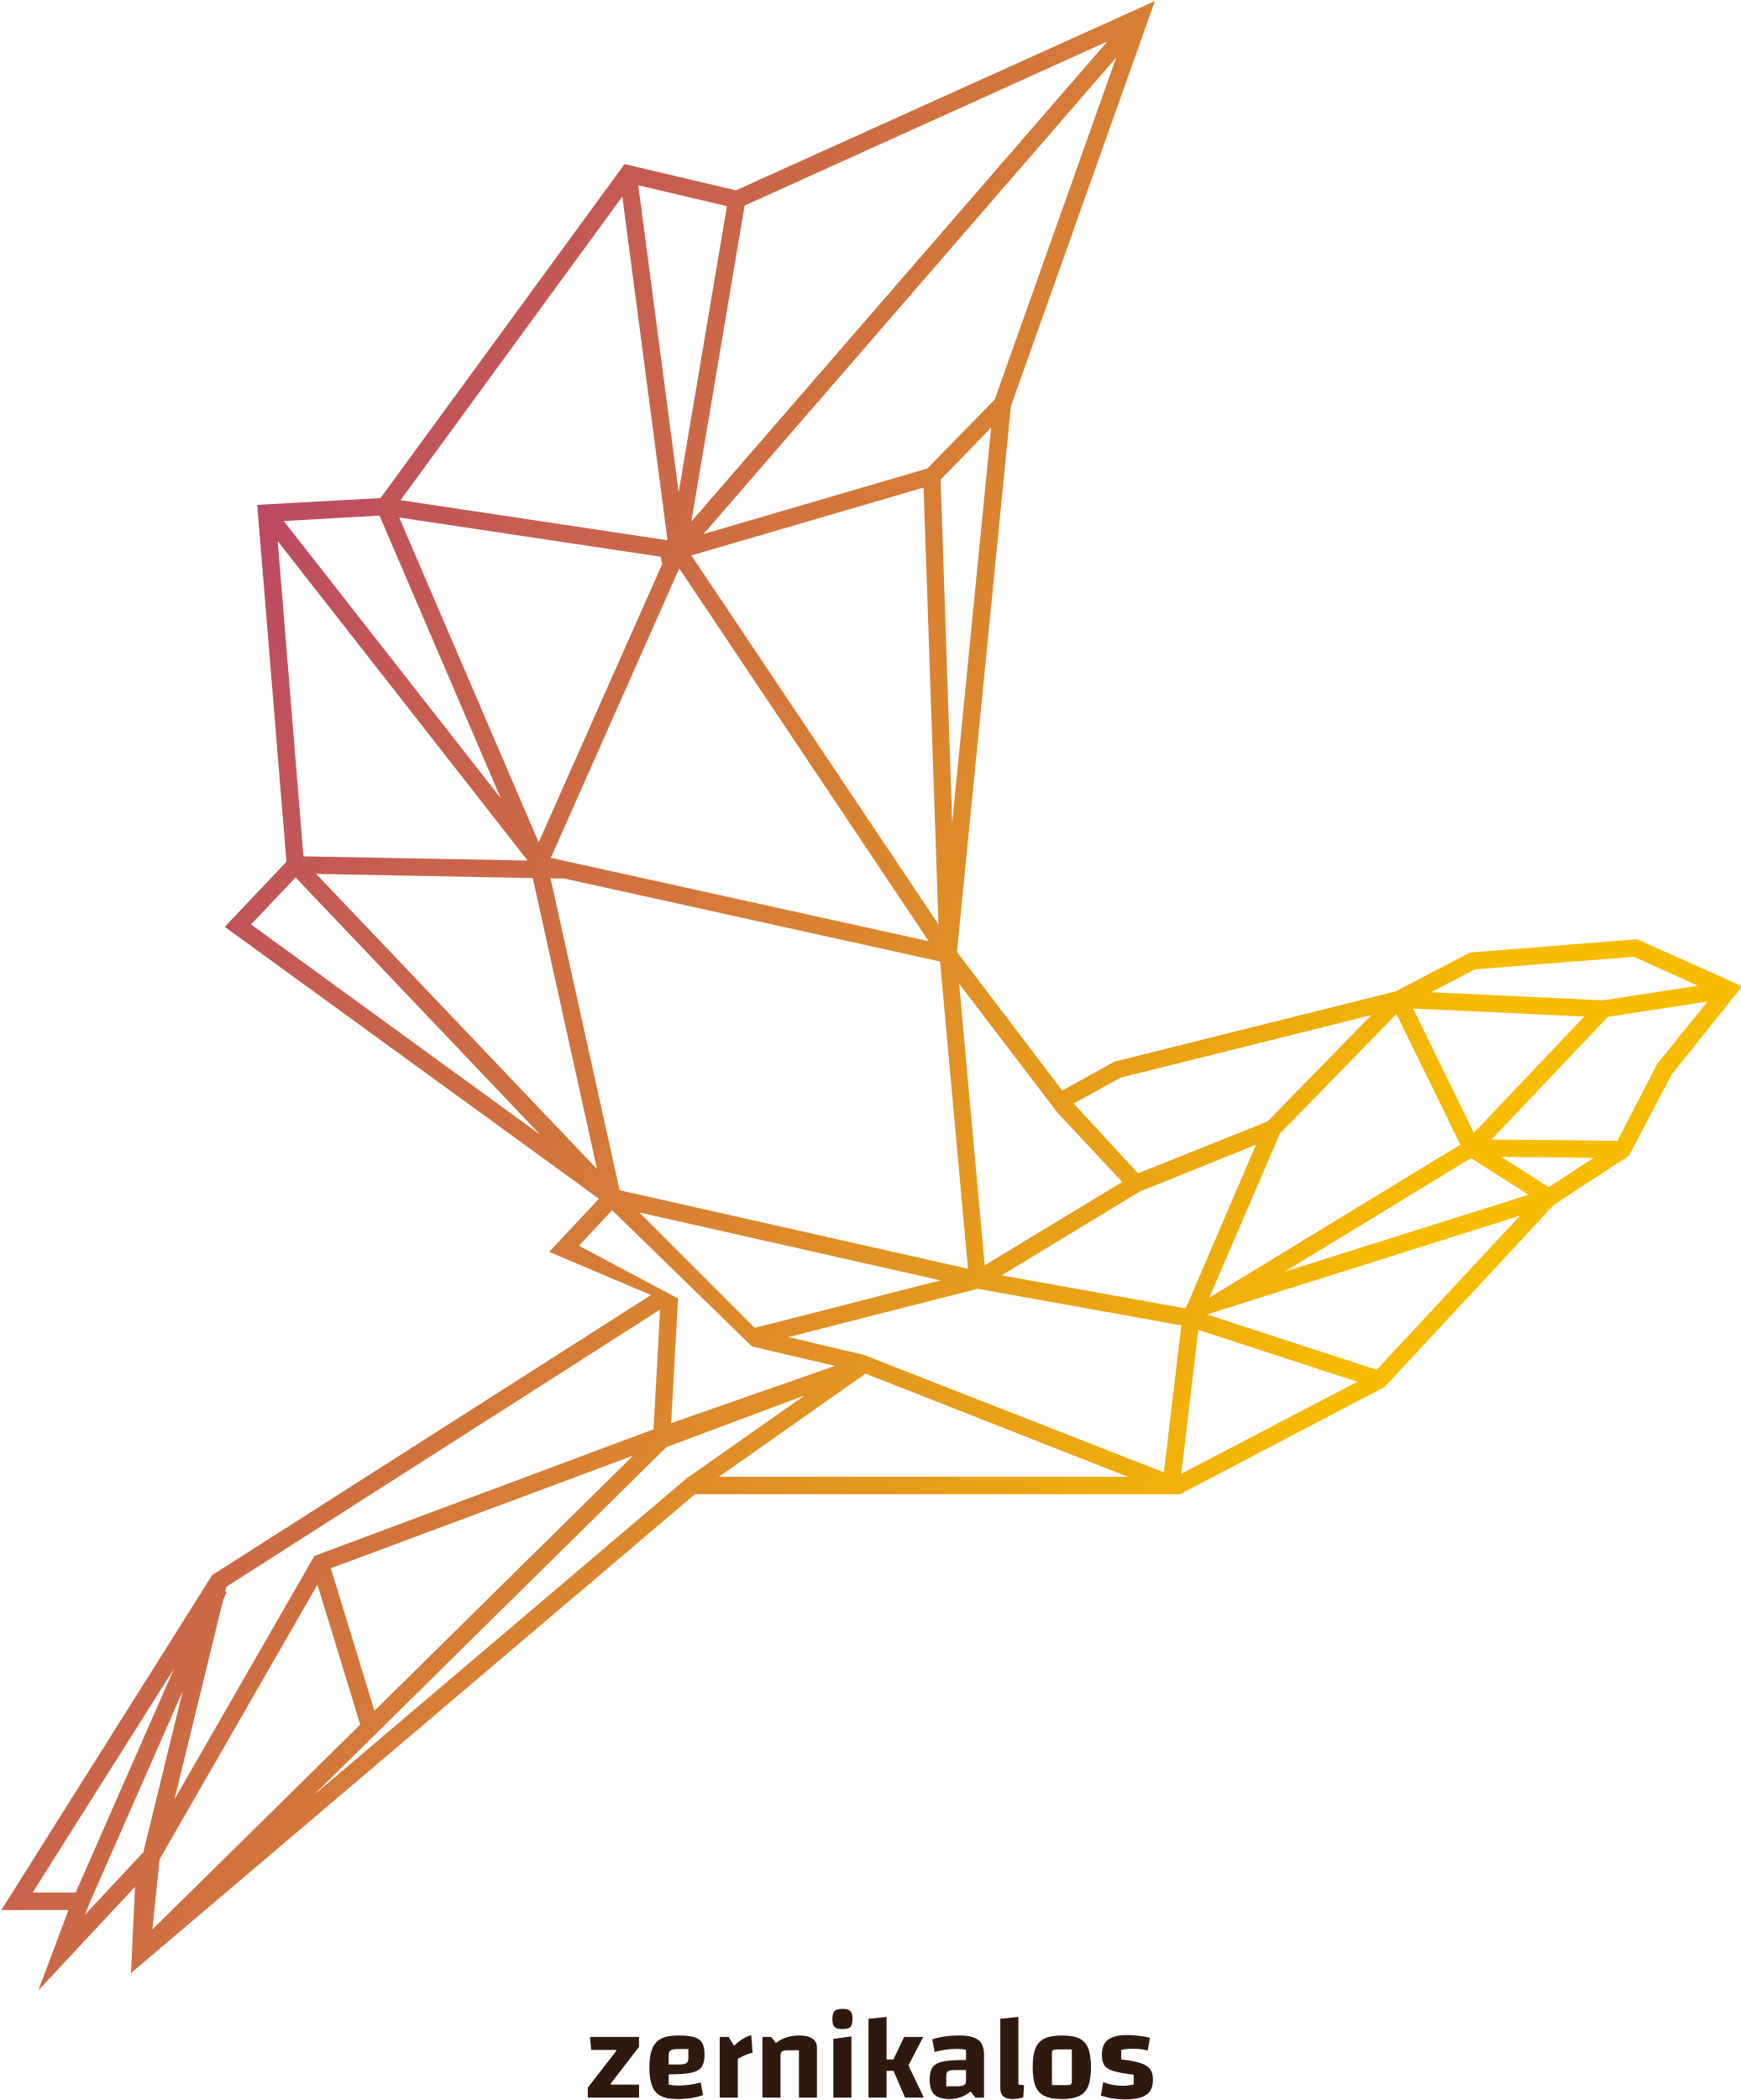
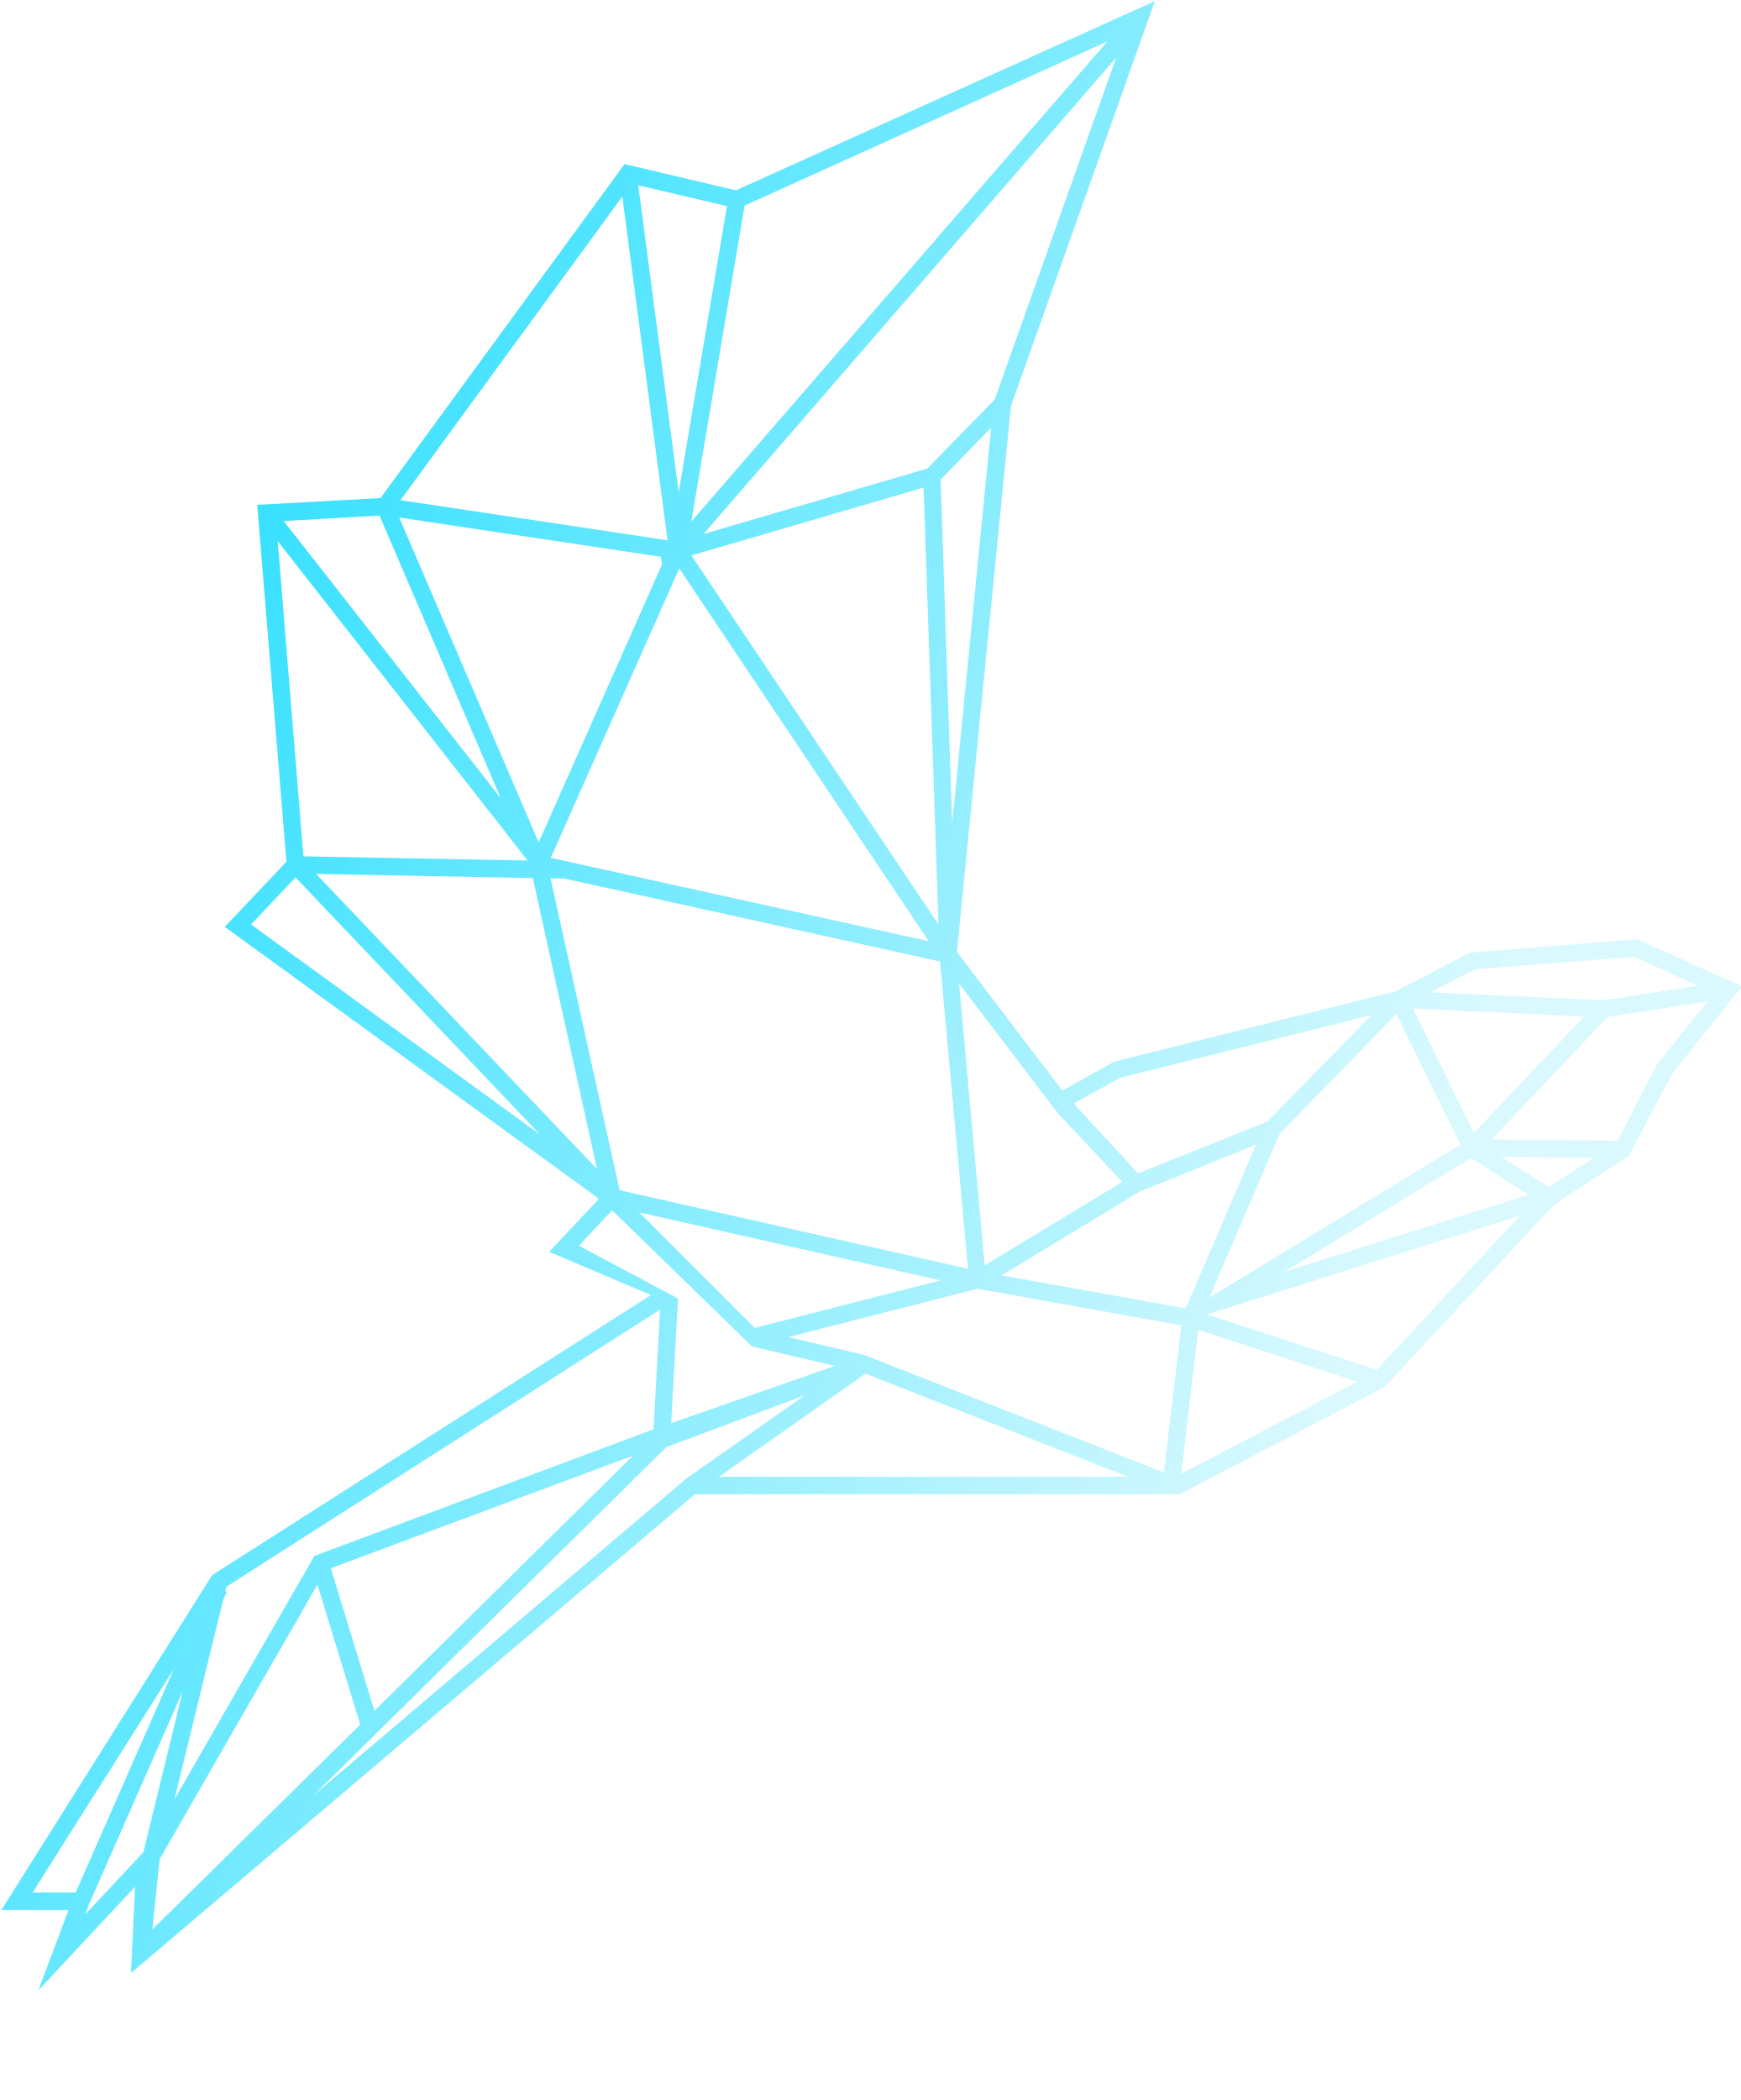
<svg xmlns="http://www.w3.org/2000/svg" data-v-423bf9ae="" viewBox="0 0 1154.118 1392" class="iconAbove">
-   <g data-v-423bf9ae="" id="3a7317fb-3e12-4dbf-9876-7dc9f2be21ca" fill="#2F190E" transform="matrix(5.741627,0,0,5.741627,386.6667,1291.746)">
-     <path d="M3.84 11.76L3.78 11.68L0.92 11.68L0.78 10.18L6.44 10.18L6.44 11.33L3.15 15.60L3.19 15.68L6.45 15.68L6.45 17.18L0.53 17.18L0.53 16.03L3.84 11.76ZM11.12 15.79L11.12 15.79Q12.18 15.79 13.57 15.44L13.57 15.44L13.83 16.90L13.83 16.90Q12.56 17.35 10.85 17.35L10.85 17.35L10.85 17.35Q9.66 17.35 8.97 17.00L8.97 17.00L8.97 17.00Q8.27 16.65 7.96 15.85L7.96 15.85L7.96 15.85Q7.64 15.05 7.64 13.68L7.64 13.68L7.64 13.68Q7.64 12.33 7.97 11.54L7.97 11.54L7.97 11.54Q8.30 10.74 9.02 10.37L9.02 10.37L9.02 10.37Q9.74 10.01 10.96 10.01L10.96 10.01L10.96 10.01Q12.17 10.01 12.82 10.21L12.82 10.21L12.82 10.21Q13.47 10.40 13.74 10.88L13.74 10.88L13.74 10.88Q14.01 11.35 14.01 12.24L14.01 12.24L14.01 12.24Q14.01 13.17 13.67 13.65L13.67 13.65L13.67 13.65Q13.33 14.13 12.46 14.32L12.46 14.32L12.46 14.32Q11.59 14.50 9.87 14.50L9.87 14.50L9.87 15.68L9.87 15.68Q10.30 15.79 11.12 15.79L11.12 15.79ZM10.93 11.58L10.93 11.58Q10.32 11.58 10.09 11.73L10.09 11.73L10.09 11.73Q9.87 11.87 9.87 12.26L9.87 12.26L9.87 13.36L11.06 13.36L11.06 13.36Q11.68 13.36 11.91 13.21L11.91 13.21L11.91 13.21Q12.14 13.06 12.14 12.66L12.14 12.66L12.14 11.58L10.93 11.58ZM16.79 10.18L17.42 11.20L17.42 11.20Q18.40 10.25 19.40 9.97L19.40 9.97L19.56 12.00L19.56 12.00Q19.17 12.08 18.65 12.30L18.65 12.30L18.65 12.30Q18.13 12.52 17.85 12.73L17.85 12.73L17.85 17.18L15.76 17.18L15.76 10.18L16.79 10.18ZM20.69 17.18L20.69 10.18L21.70 10.18L22.25 10.88L22.25 10.88Q23.37 10.01 24.95 10.01L24.95 10.01L24.95 10.01Q25.93 10.01 26.46 10.37L26.46 10.37L26.46 10.37Q26.99 10.72 26.99 11.40L26.99 11.40L26.99 17.18L24.91 17.18L24.91 11.72L23.65 11.72L23.65 11.72Q23.16 11.72 22.97 11.85L22.97 11.85L22.97 11.85Q22.78 11.98 22.78 12.33L22.78 12.33L22.78 17.18L20.69 17.18ZM28.77 17.18L28.77 17.18ZM28.88 10.40L30.97 10.12L30.97 17.18L28.88 17.18L28.88 10.40ZM29.95 9.27L29.95 9.27Q29.26 9.27 29.02 9.03L29.02 9.03L29.02 9.03Q28.77 8.79 28.77 8.12L28.77 8.12L28.77 8.12Q28.77 7.43 29.02 7.19L29.02 7.19L29.02 7.19Q29.26 6.94 29.95 6.94L29.95 6.94L29.95 6.94Q30.60 6.94 30.85 7.19L30.85 7.19L30.85 7.19Q31.09 7.43 31.09 8.12L31.09 8.12L31.09 8.12Q31.09 8.79 30.86 9.03L30.86 9.03L30.86 9.03Q30.62 9.27 29.95 9.27L29.95 9.27ZM35.83 14.10L35.03 14.10L35.03 17.18L32.94 17.18L32.94 8.08L35.03 7.87L35.03 12.78L35.81 12.78L37.06 10.18L39.26 10.18L37.55 13.47L39.33 17.18L37.16 17.18L35.83 14.10ZM43.40 10.01L43.40 10.01Q44.94 10.01 45.61 10.52L45.61 10.52L45.61 10.52Q46.28 11.03 46.28 12.21L46.28 12.21L46.28 17.18L45.28 17.18L44.73 16.48L44.73 16.48Q43.69 17.35 42.29 17.35L42.29 17.35L42.29 17.35Q41.08 17.35 40.54 16.82L40.54 16.82L40.54 16.82Q40.00 16.30 40.00 15.12L40.00 15.12L40.00 15.12Q40.00 14.18 40.32 13.71L40.32 13.71L40.32 13.71Q40.64 13.23 41.45 13.04L41.45 13.04L41.45 13.04Q42.27 12.85 43.89 12.85L43.89 12.85L44.20 12.85L44.20 11.68L44.20 11.68Q43.85 11.56 43.13 11.56L43.13 11.56L43.13 11.56Q41.93 11.56 40.57 11.91L40.57 11.91L40.31 10.46L40.31 10.46Q40.96 10.23 41.77 10.12L41.77 10.12L41.77 10.12Q42.57 10.01 43.40 10.01L43.40 10.01ZM43.15 15.88L43.15 15.88Q43.75 15.88 43.97 15.74L43.97 15.74L43.97 15.74Q44.20 15.60 44.20 15.20L44.20 15.20L44.20 14L42.97 14L42.97 14Q42.35 14 42.13 14.15L42.13 14.15L42.13 14.15Q41.92 14.29 41.92 14.70L41.92 14.70L41.92 15.88L43.15 15.88ZM50.25 15.67L50.25 15.67Q50.57 15.72 50.90 15.75L50.90 15.75L50.81 17.16L50.81 17.16Q50.13 17.35 49.57 17.35L49.57 17.35L49.57 17.35Q48.85 17.35 48.50 17.04L48.50 17.04L48.50 17.04Q48.16 16.73 48.16 16.07L48.16 16.07L48.16 8.08L50.25 7.87L50.25 15.67ZM55.27 17.35L55.27 17.35Q54.00 17.35 53.27 17.00L53.27 17.00L53.27 17.00Q52.54 16.65 52.22 15.86L52.22 15.86L52.22 15.86Q51.90 15.06 51.90 13.68L51.90 13.68L51.90 13.68Q51.90 12.29 52.22 11.50L52.22 11.50L52.22 11.50Q52.54 10.71 53.27 10.36L53.27 10.36L53.27 10.36Q54.00 10.01 55.27 10.01L55.27 10.01L55.27 10.01Q56.55 10.01 57.27 10.35L57.27 10.35L57.27 10.35Q57.99 10.70 58.31 11.49L58.31 11.49L58.31 11.49Q58.63 12.28 58.63 13.68L58.63 13.68L58.63 13.68Q58.63 15.06 58.31 15.86L58.31 15.86L58.31 15.86Q57.99 16.65 57.26 17.00L57.26 17.00L57.26 17.00Q56.53 17.35 55.27 17.35L55.27 17.35ZM54.12 15.74L55.82 15.74L55.82 15.74Q56.17 15.74 56.29 15.66L56.29 15.66L56.29 15.66Q56.42 15.58 56.42 15.37L56.42 15.37L56.42 11.62L54.74 11.62L54.74 11.62Q54.39 11.62 54.26 11.70L54.26 11.70L54.26 11.70Q54.12 11.77 54.12 11.98L54.12 11.98L54.12 15.74ZM59.89 12.19L59.89 12.19Q59.89 11.05 60.59 10.51L60.59 10.51L60.59 10.51Q61.28 9.97 62.78 9.97L62.78 9.97L62.78 9.97Q64.22 9.97 65.44 10.28L65.44 10.28L65.18 11.75L65.18 11.75Q64.41 11.54 63.50 11.54L63.50 11.54L63.50 11.54Q62.71 11.54 62.12 11.68L62.12 11.68L62.12 12.77L62.12 12.77Q63.60 12.95 64.38 13.21L64.38 13.21L64.38 13.21Q65.16 13.47 65.47 13.91L65.47 13.91L65.47 13.91Q65.79 14.35 65.79 15.11L65.79 15.11L65.79 15.11Q65.79 16.32 65.03 16.86L65.03 16.86L65.03 16.86Q64.27 17.39 62.57 17.39L62.57 17.39L62.57 17.39Q61.10 17.39 59.77 16.95L59.77 16.95L60.05 15.39L60.05 15.39Q61.08 15.82 62.31 15.82L62.31 15.82L62.31 15.82Q62.89 15.82 63.56 15.67L63.56 15.67L63.56 14.55L63.56 14.55Q61.96 14.35 61.21 14.11L61.21 14.11L61.21 14.11Q60.45 13.87 60.17 13.45L60.17 13.45L60.17 13.45Q59.89 13.02 59.89 12.19L59.89 12.19Z" />
-   </g>
  <defs data-v-423bf9ae="">
    <linearGradient data-v-423bf9ae="" gradientTransform="rotate(25)" id="c7f25ce4-a2a3-45fa-ab80-1cba428c264b" x1="0%" y1="0%" x2="100%" y2="0%">
-       <stop data-v-423bf9ae="" offset="0%" style="stop-color: rgb(169, 37, 128); stop-opacity: 1;" />
-       <stop data-v-423bf9ae="" offset="100%" style="stop-color: rgb(247, 188, 0); stop-opacity: 1;" />
+       <stop data-v-423bf9ae="" offset="0%" style="stop-color: #06d9ff; stop-opacity: 1;">
+ 
+             </stop>
+       <stop data-v-423bf9ae="" offset="100%" style="stop-color: #daf9fe; stop-opacity: 1;">
+ 
+             </stop>
    </linearGradient>
  </defs>
  <g data-v-423bf9ae="" id="b3545fab-4563-4a67-ad97-663106258b18" transform="matrix(3.827667,0,0,3.827667,1.082333,0.647039)" stroke="none" fill="url(#c7f25ce4-a2a3-45fa-ab80-1cba428c264b)">
-     <path d="M283.27 162.48l-28.95 2.31-12.85 6.71-48.76 12.19-9 5-18.24-24 9.34-94.5L199.75.02l-72.56 32.77-19.3-4.54-42.26 57.83-21.36 1.18 5.06 61.8-10.68 11.28 64.81 47.09-8.62 9.19 17.63 7.48-76 48.5-36.52 58h11.63l-5.22 13.91 16.75-17.94-.71 14.95 97.68-82.92h84l35.45-18.57 29.26-31.47 1.94-1.32 11.12-7.25 7.42-14.11 12.2-15.25zm-28.1 5.21l27.56-2.16 11.08 5-16.43 2.53-29.8-1.4zm18.94 8.18L255 196.02l-10.53-21.53zm-32.52-.44l11.07 22.62-43.49 26.51 12.23-28.42zm-36.43 50.83l-.47.09-31.49-5.66 23.92-14.5 20.15-8.13zm-11.35-39.81l43.46-10.84-18 18.42-22.43 9-11.16-12.1zm-10.93 6.07l11.22 12-23.83 14.43-4.43-48.77zm-18.24-50.16l-2-59.47 8.75-9zm7.37-73.34l-11.68 11.95-38.76 11.34 71.49-82.52zm-52.54 27l40.22-11.75 2.58 75.65zm41.1 66.8l-65.45-14.43 22.25-50.12zM128.69 35.43l62.83-28.42-72.06 83.14zm-3.06.1l-8.36 49.54-7-53.15zm-18.12-1.66l7.83 59.52-46.25-6.94zm6.66 62.38l.24 1.27-21.39 48.19-24.16-56.26zm-48.72-7.13l21 48.94-37.59-48zm-17.63 4.42l43.28 55.31-38.83-.72zm-4.62 66.38l7.71-8.14 42.36 44.54zm11.27-8.75l37.53.72 11.12 50.38zm40.61.78h2.29l65.17 14.39 4.84 53.21-60.34-13.6zm67.52 69.61l-32.16 8.23-20-20zm-62.61-6l5.75-6.14 24.24 23.59 14.34 3.36-28.35 9.91 1.19-21.58zm-61.62 61.35l.61-1.39-.25-.11.19-.79 75.13-48-1.14 20.73-58.74 21.93-24.23 42.14zm71-25l-44.8 44.19-7.55-24.69zm-104 75.66l24.5-38.78-17.05 38.78H5.44zm9.09 3.82l.66-1.75 16.24-36.93-6.81 27.87zm12.91-9.6l27.33-47.54 7.41 24.24-36 35.47zm91.67-66.22h-.08l-65 55.22 61.19-60.36 23.94-8.95zm5.21 0l25.38-17.86 45.43 17.86h-70.8zm77.07-.76l-52-20.35-13.05-3.08 32.79-8.37 32.93 5.92 1.39.25.95.17zm3 .24l2.95-24.93 27.55 9zm33.84-18l-29.4-9.59L263 210.35zm-15.92-17l32.27-19.67 9.94 6.35zm45.72-14.64l-8.2-5.24 16 .17zm18.78-21.31l-6.87 13.29-21.81-.23 20.13-21.23 17.29-2.66z" />
+     <path d="M283.27 162.48l-28.95 2.31-12.85 6.71-48.76 12.19-9 5-18.24-24 9.34-94.5L199.75.02l-72.56 32.77-19.3-4.54-42.26 57.83-21.36 1.18 5.06 61.8-10.68 11.28 64.81 47.09-8.62 9.19 17.63 7.48-76 48.5-36.52 58h11.63l-5.22 13.91 16.75-17.94-.71 14.95 97.68-82.92h84l35.45-18.57 29.26-31.47 1.94-1.32 11.12-7.25 7.42-14.11 12.2-15.25zm-28.1 5.21l27.56-2.16 11.08 5-16.43 2.53-29.8-1.4zm18.94 8.18L255 196.02l-10.53-21.53zm-32.52-.44l11.07 22.62-43.49 26.51 12.23-28.42zm-36.43 50.83l-.47.09-31.49-5.66 23.92-14.5 20.15-8.13zm-11.35-39.81l43.46-10.84-18 18.42-22.43 9-11.16-12.1zm-10.93 6.07l11.22 12-23.83 14.43-4.43-48.77zm-18.24-50.16l-2-59.47 8.75-9zm7.37-73.34l-11.68 11.95-38.76 11.34 71.49-82.52zm-52.54 27l40.22-11.75 2.58 75.65zm41.1 66.8l-65.45-14.43 22.25-50.12zM128.69 35.43l62.83-28.42-72.06 83.14zm-3.06.1l-8.36 49.54-7-53.15zm-18.12-1.66l7.83 59.52-46.25-6.94zm6.66 62.38l.24 1.27-21.39 48.19-24.16-56.26zm-48.72-7.13l21 48.94-37.59-48zm-17.63 4.42l43.28 55.31-38.83-.72zm-4.62 66.38l7.71-8.14 42.36 44.54zm11.27-8.75l37.53.72 11.12 50.38zm40.61.78h2.29l65.17 14.39 4.84 53.21-60.34-13.6zm67.52 69.61l-32.16 8.23-20-20zm-62.61-6l5.75-6.14 24.24 23.59 14.34 3.36-28.35 9.91 1.19-21.58zm-61.62 61.35l.61-1.39-.25-.11.19-.79 75.13-48-1.14 20.73-58.74 21.93-24.23 42.14zm71-25l-44.8 44.19-7.55-24.69zm-104 75.66l24.5-38.78-17.05 38.78H5.44zm9.09 3.82l.66-1.75 16.24-36.93-6.81 27.87zm12.91-9.6l27.33-47.54 7.41 24.24-36 35.47zm91.67-66.22h-.08l-65 55.22 61.19-60.36 23.94-8.95zm5.21 0l25.38-17.86 45.43 17.86h-70.8zm77.07-.76l-52-20.35-13.05-3.08 32.79-8.37 32.93 5.92 1.39.25.95.17zm3 .24l2.95-24.93 27.55 9zm33.84-18l-29.4-9.59L263 210.35zm-15.92-17l32.27-19.67 9.94 6.35zm45.72-14.64l-8.2-5.24 16 .17zm18.78-21.31l-6.87 13.29-21.81-.23 20.13-21.23 17.29-2.66z">
+ 
+         </path>
  </g>
</svg>
